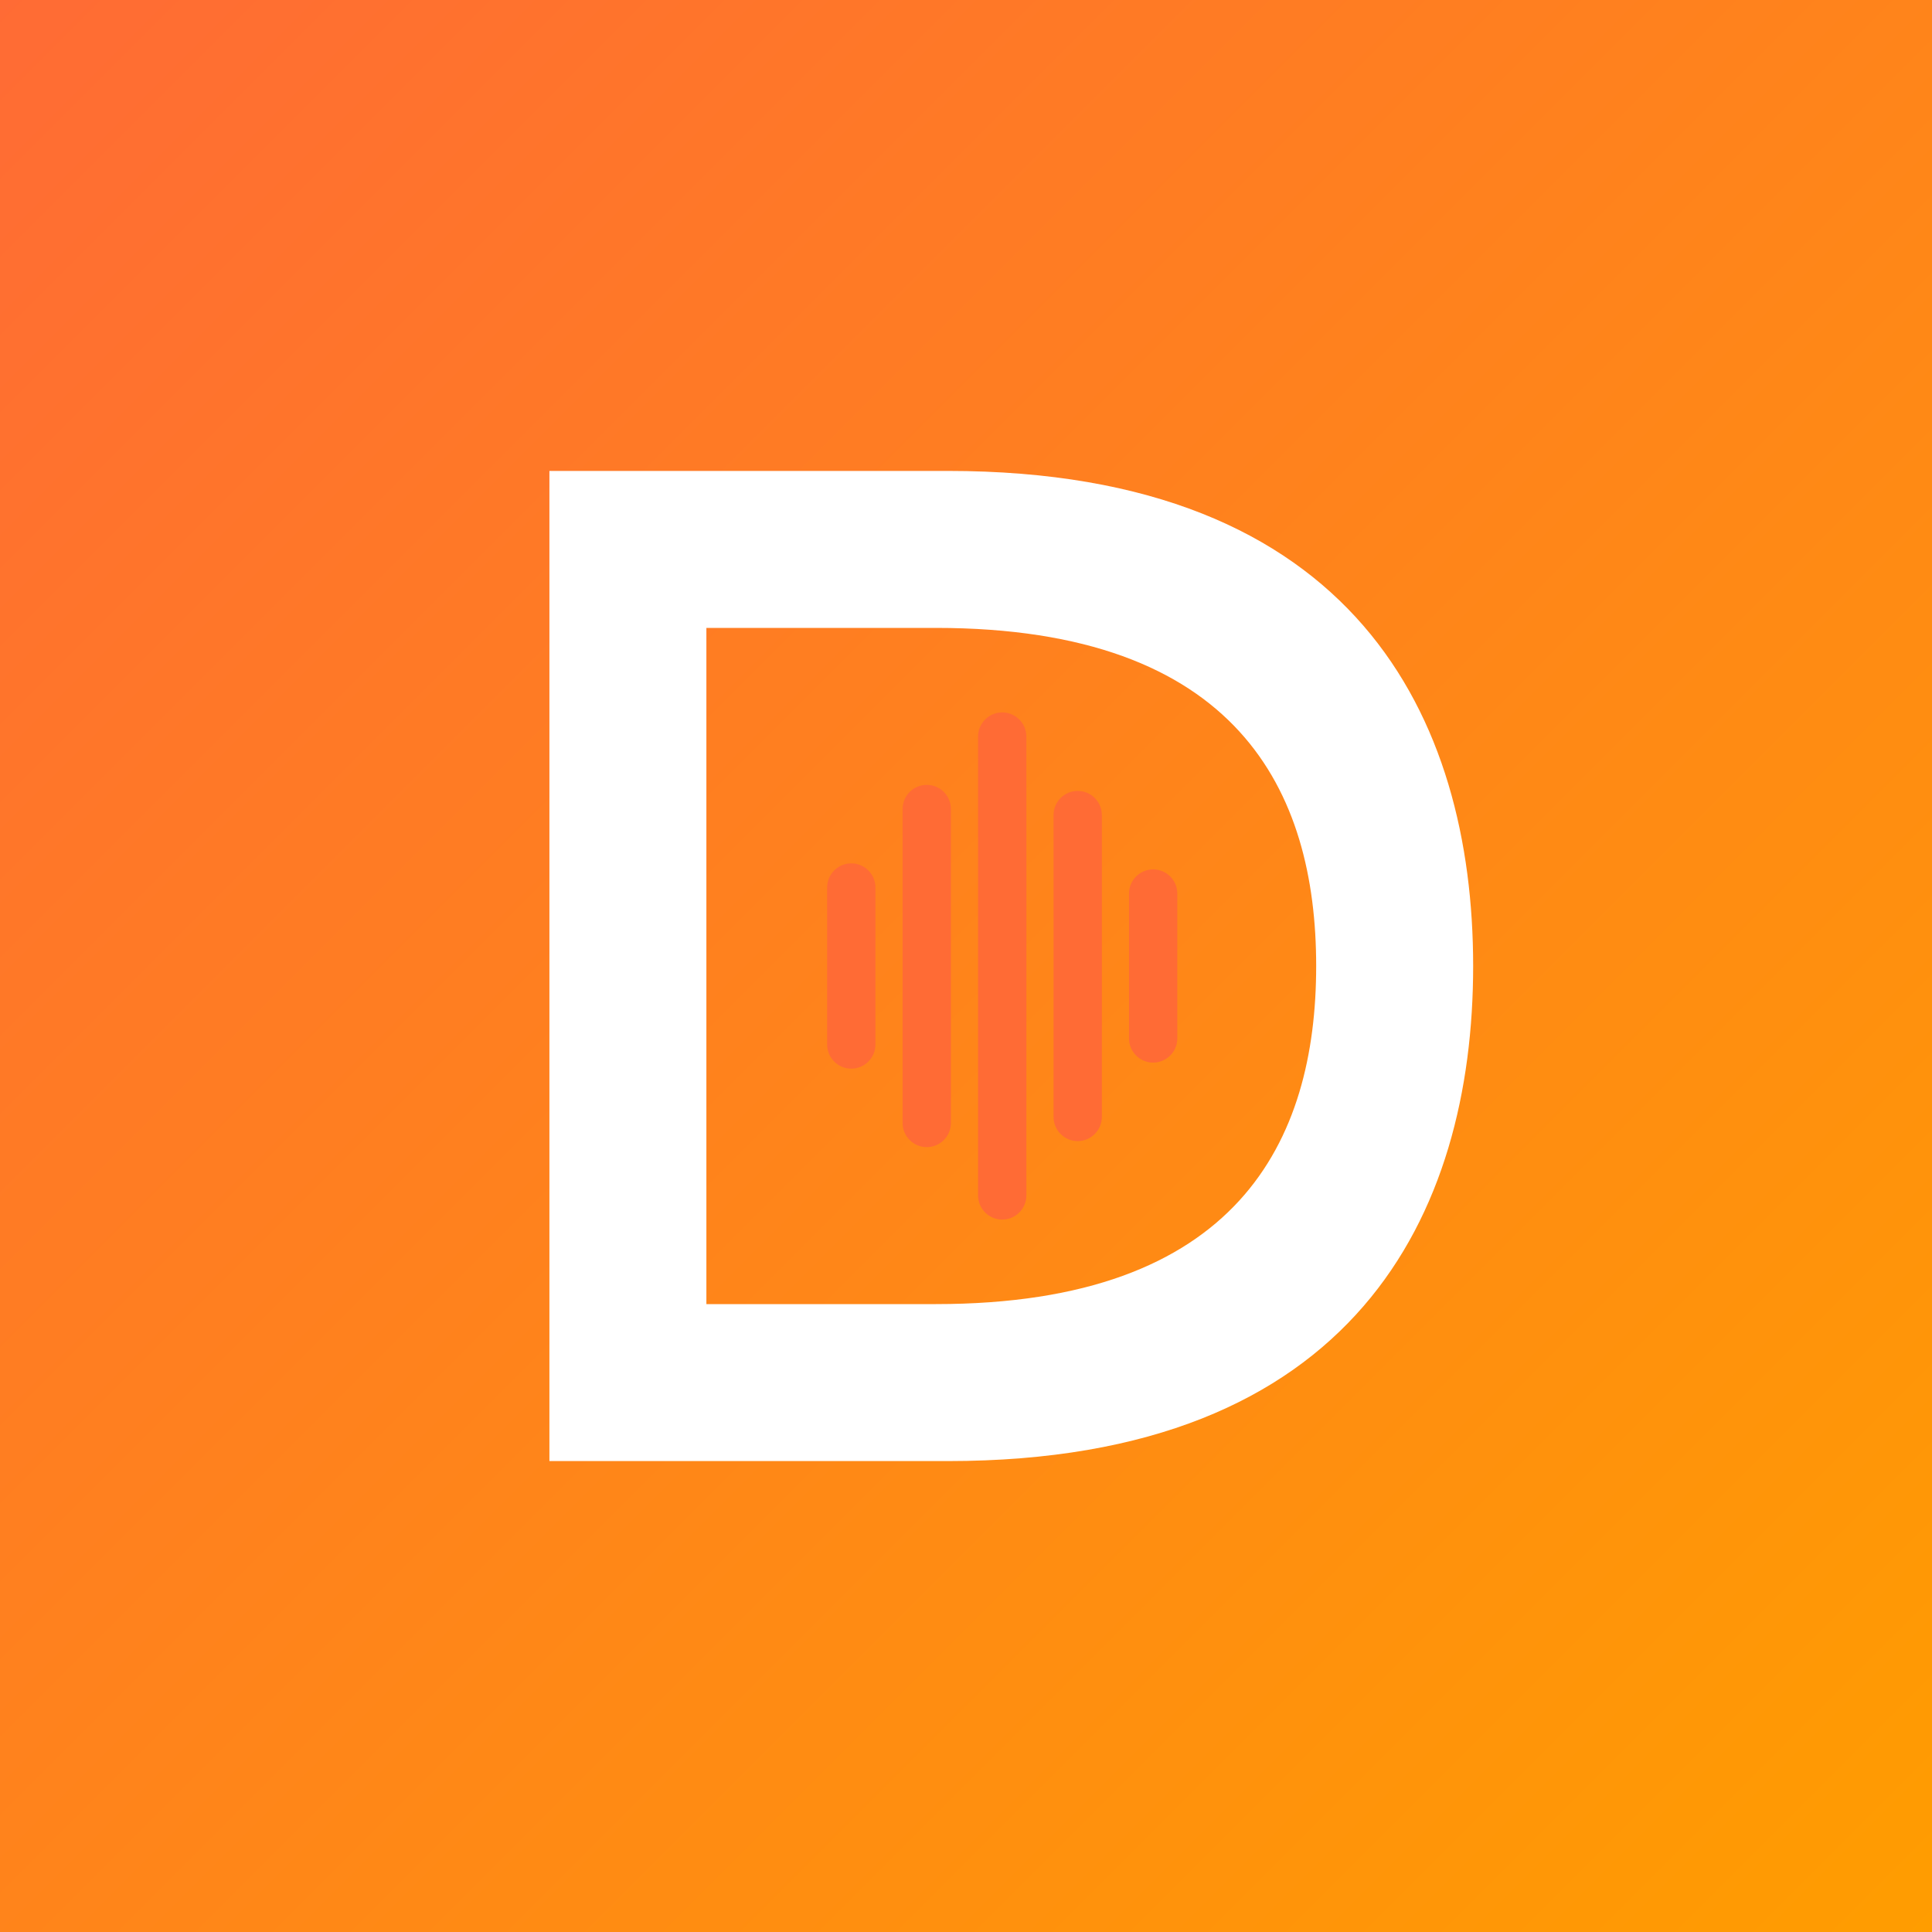
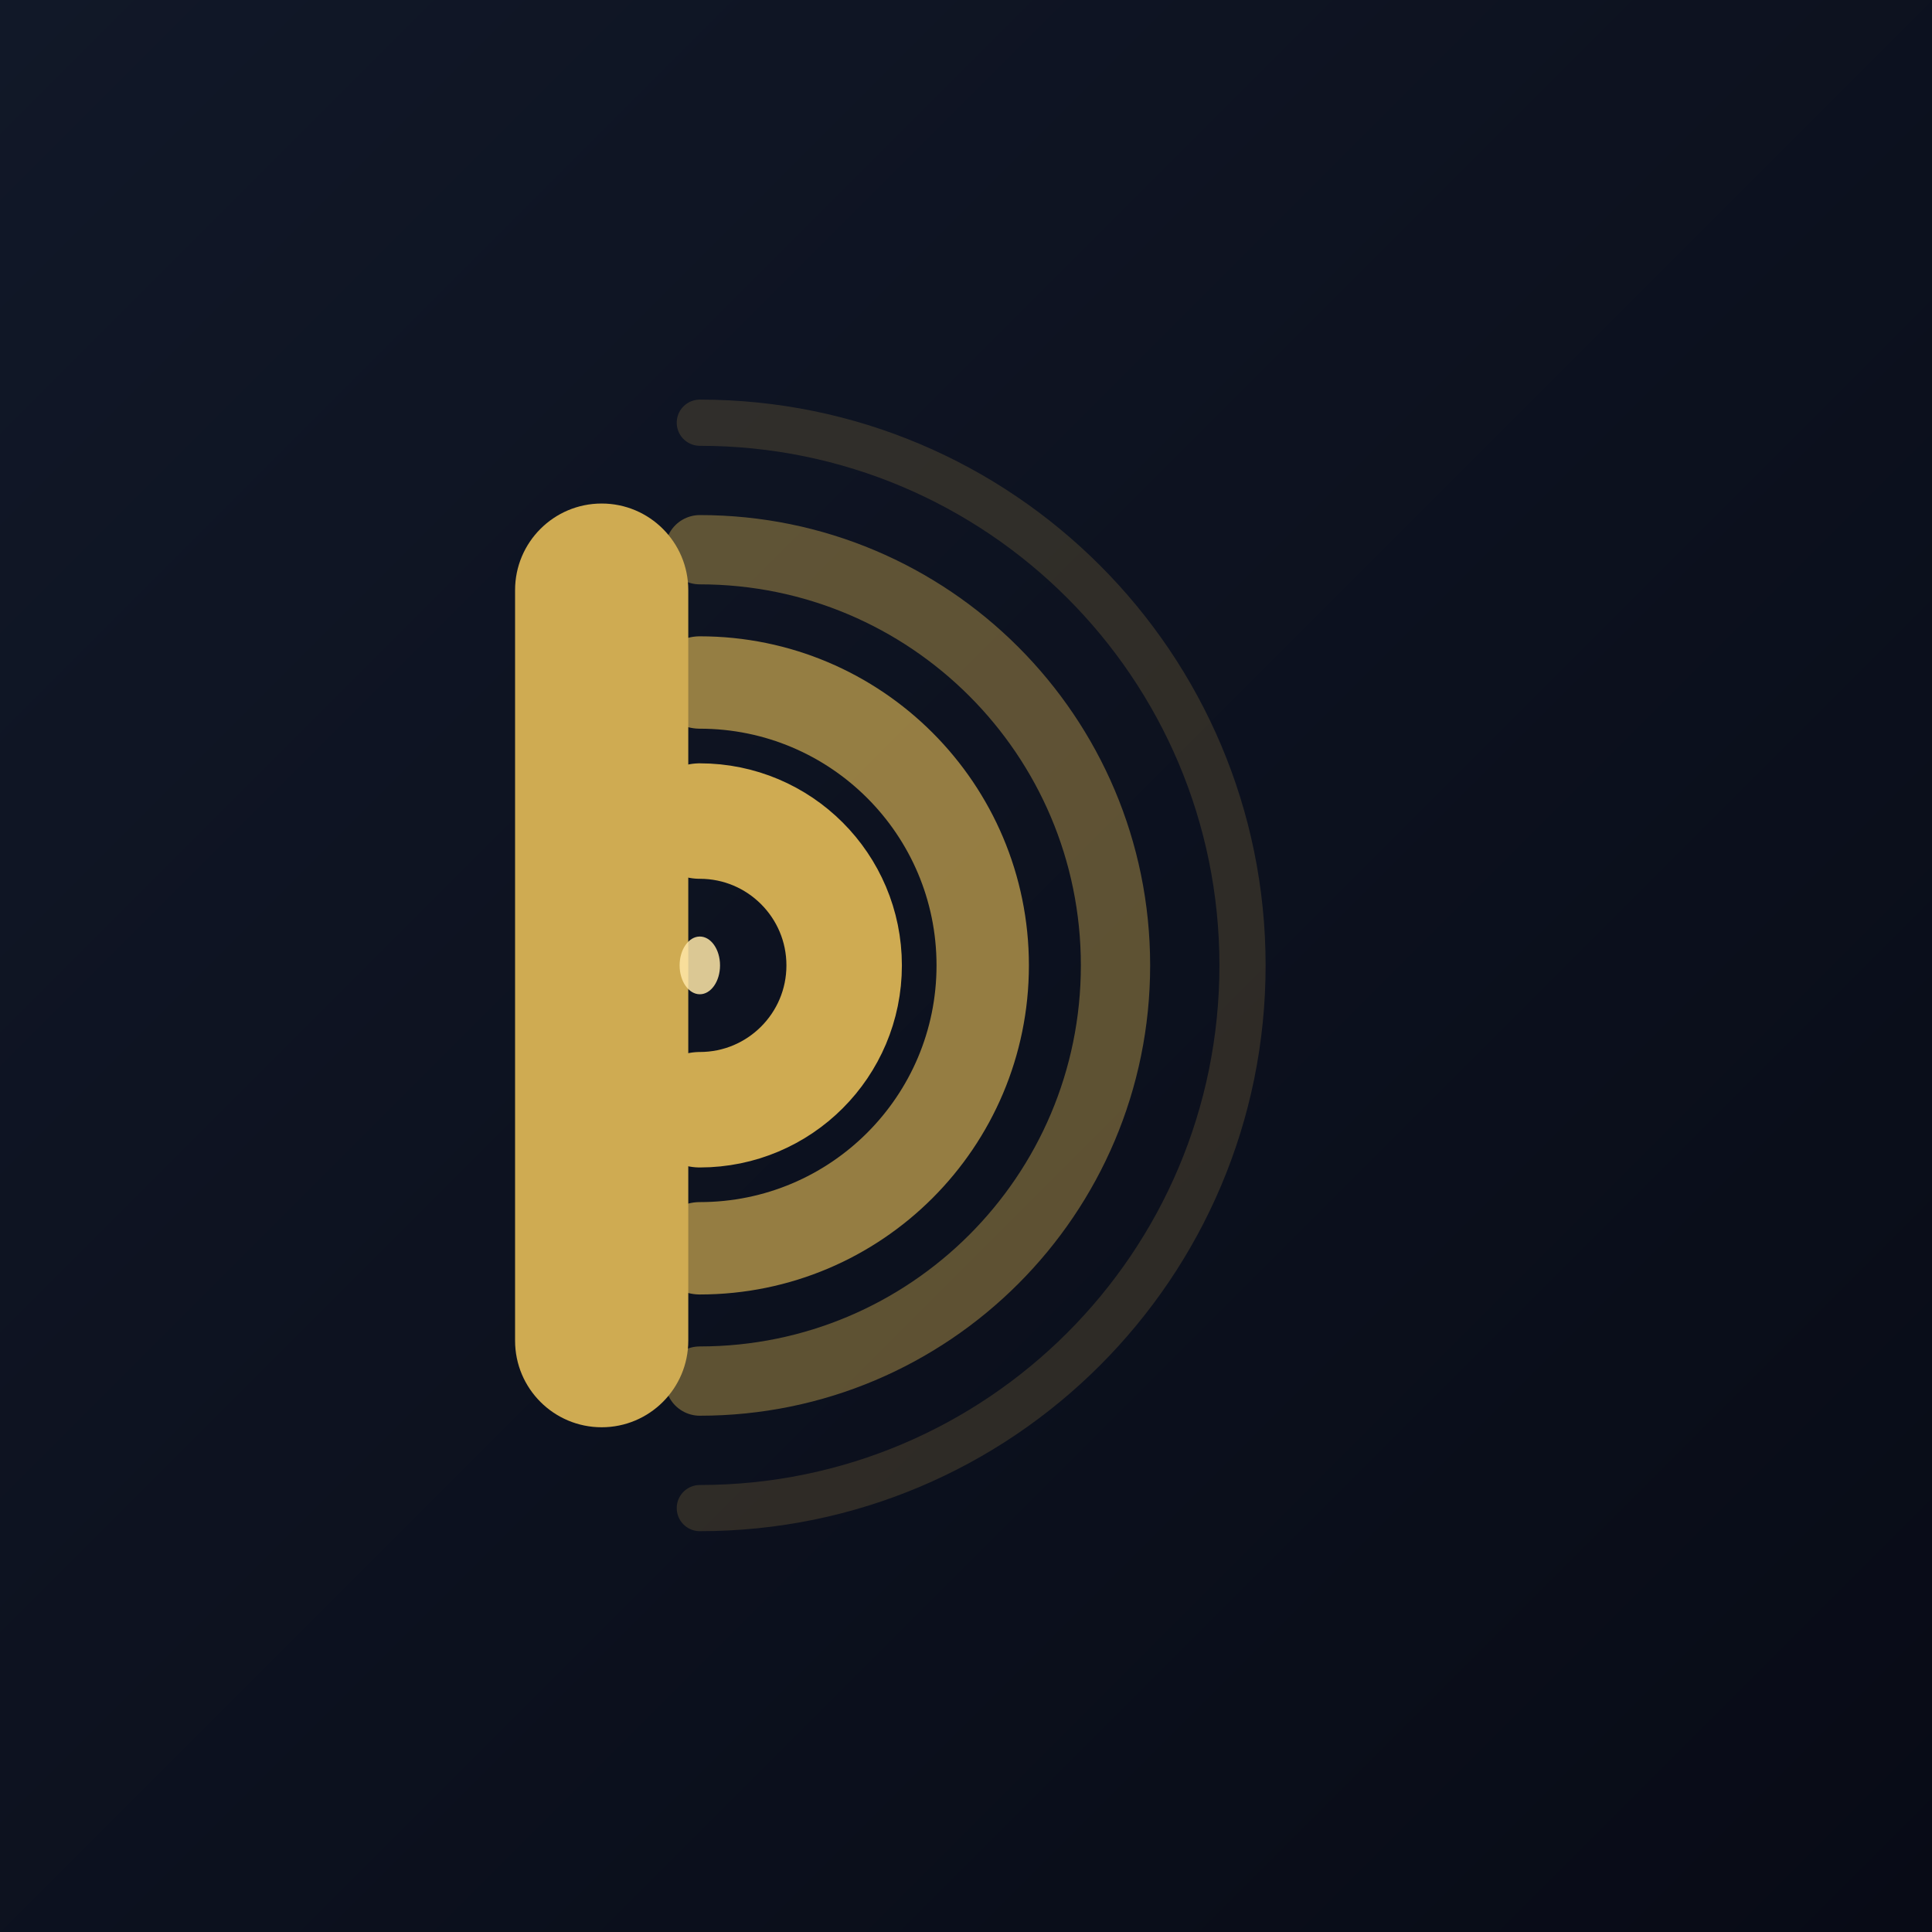
<svg xmlns="http://www.w3.org/2000/svg" viewBox="0 0 512 512">
  <defs>
-     <linearGradient id="bg" x1="0%" y1="0%" x2="100%" y2="100%">
-       <stop offset="0%" stop-color="#FF6B35" />
-       <stop offset="100%" stop-color="#FF9D00" />
+     <linearGradient id="bg" x1="0" y1="0" x2="1" y2="1">
+       <stop offset="0%" stop-color="#111828" />
+       <stop offset="100%" stop-color="#080B16" />
    </linearGradient>
  </defs>
  <rect width="512" height="512" fill="url(#bg)" />
-   <g transform="translate(51.2,51.2) scale(0.8)">
-     <path fill-rule="evenodd" fill="white" d="M118,92 L118,420 L250,420              C385,420 424,338 424,256              C424,174 385,92 250,92 Z              M170,144 L246,144              C346,144 372,198 372,256              C372,314 346,368 246,368              L170,368 Z" />
-     <rect x="210" y="222" width="16" height="68" rx="8" fill="#FF6B35" />
-     <rect x="235" y="196" width="16" height="120" rx="8" fill="#FF6B35" />
-     <rect x="260" y="172" width="16" height="168" rx="8" fill="#FF6B35" />
-     <rect x="285" y="198" width="16" height="116" rx="8" fill="#FF6B35" />
-     <rect x="310" y="224" width="16" height="64" rx="8" fill="#FF6B35" />
+   <g transform="translate(60, 60) scale(0.765)">
+     <path d="M 164,68 A 188,188 0 0 1 164,444" fill="none" stroke="#CFAB52" stroke-width="16" stroke-opacity="0.18" stroke-linecap="round" />
+     <path d="M 164,112 A 144,144 0 0 1 164,400" fill="none" stroke="#CFAB52" stroke-width="24" stroke-opacity="0.42" stroke-linecap="round" />
+     <path d="M 164,158 A 98,98 0 0 1 164,354" fill="none" stroke="#CFAB52" stroke-width="32" stroke-opacity="0.70" stroke-linecap="round" />
+     <path d="M 164,206 A 50,50 0 0 1 164,306" fill="none" stroke="#CFAB52" stroke-width="40" stroke-opacity="1" stroke-linecap="round" />
+     <rect x="100" y="96" width="60" height="320" rx="30" fill="#CFAB52" />
+     <ellipse cx="164" cy="256" rx="7" ry="10" fill="#FFE8A8" opacity="0.85" />
  </g>
</svg>
